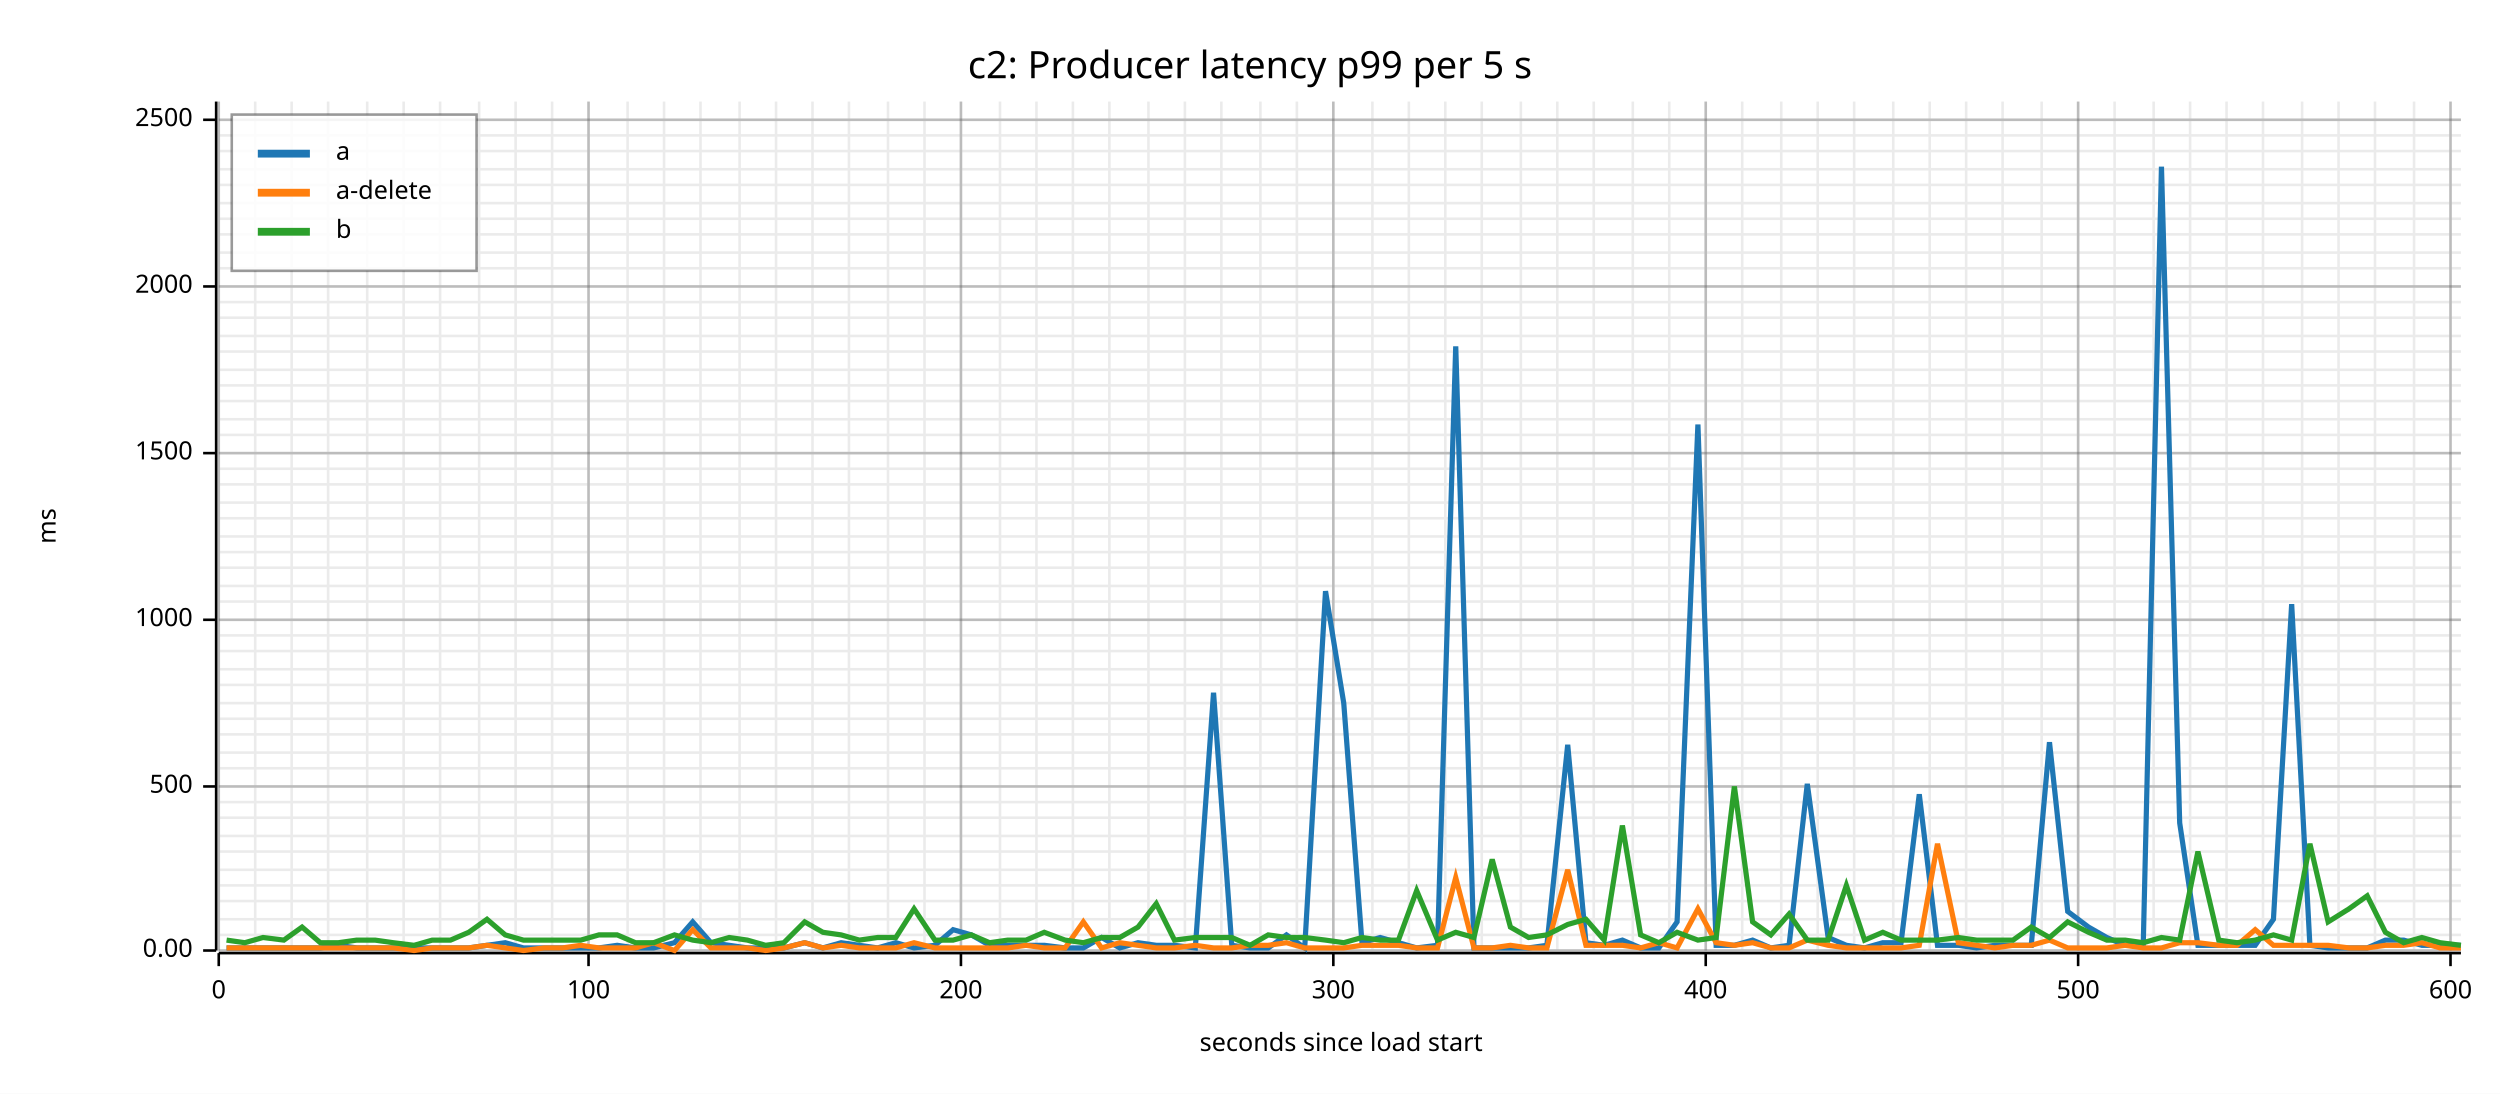
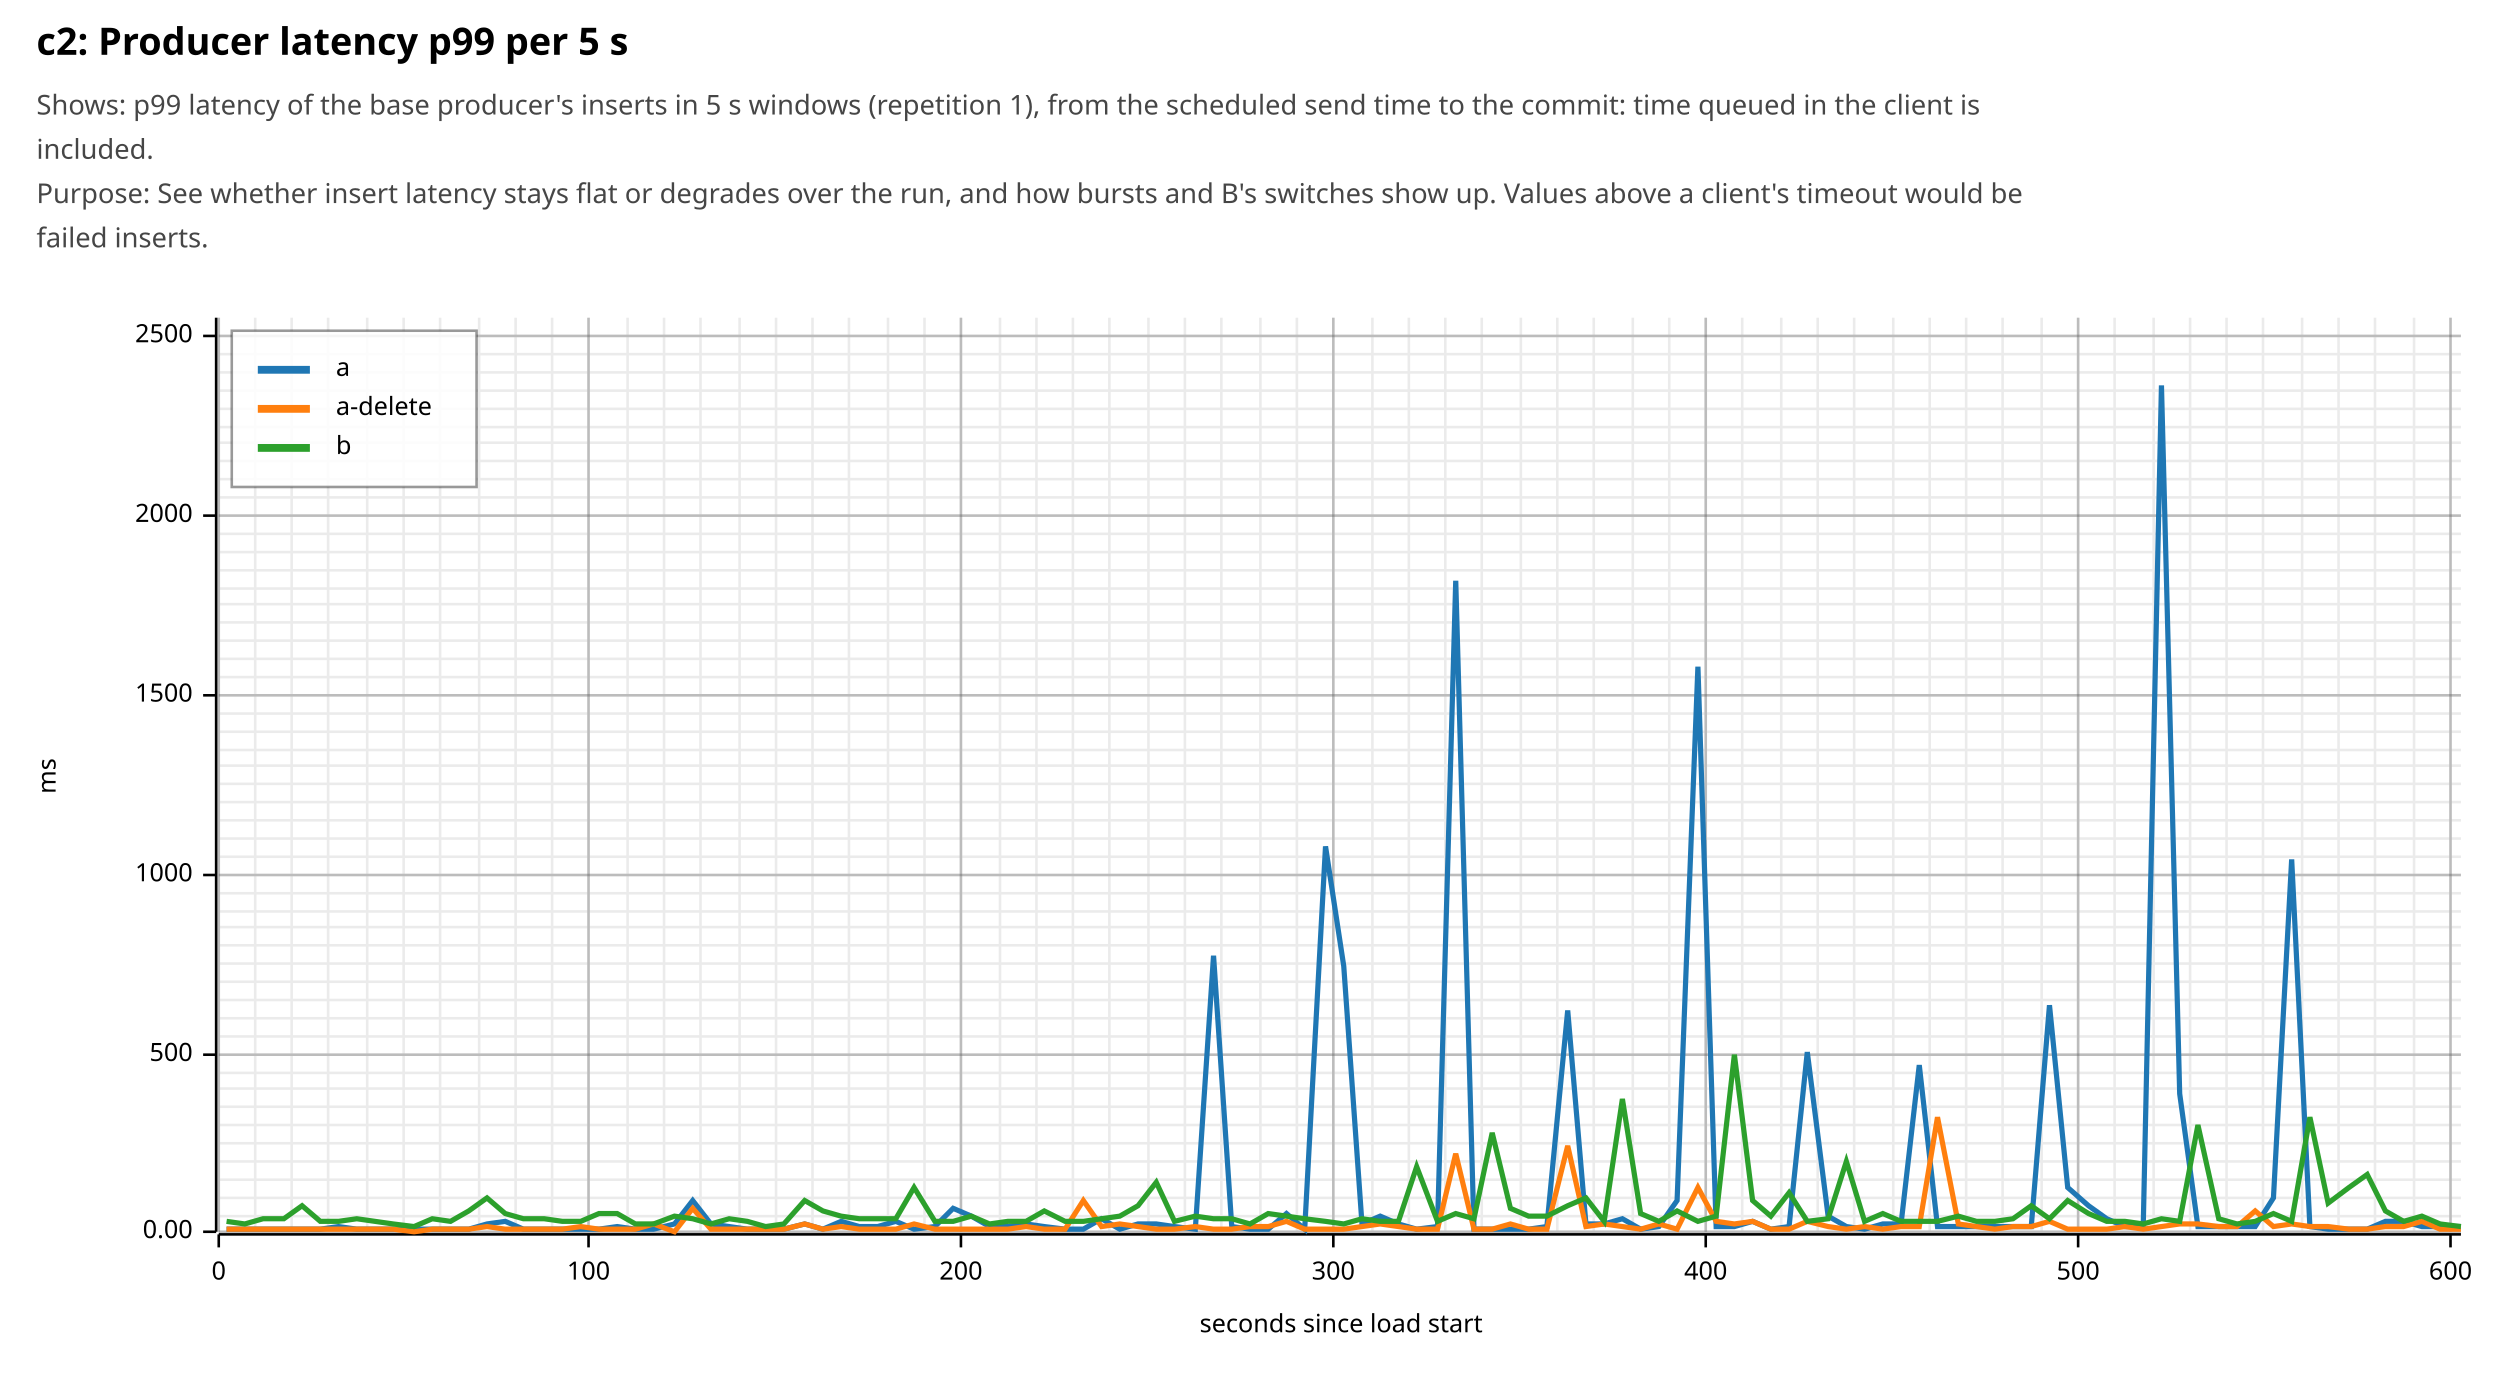
- <svg xmlns="http://www.w3.org/2000/svg" width="960" height="420" viewBox="0 0 960 420">
-   <rect x="0" y="0" width="960" height="420" opacity="1" fill="#FFFFFF" stroke="none" />
-   <text x="480" y="19" dy="0.76em" text-anchor="middle" font-family="sans-serif" font-size="14.516" opacity="1" fill="#000000">
+ <svg xmlns="http://www.w3.org/2000/svg" width="960" height="528" viewBox="0 0 960 528">
+   <rect x="0" y="0" width="960" height="528" opacity="1" fill="#FFFFFF" stroke="none" />
+   <text x="14" y="10" dy="0.76em" text-anchor="start" font-family="sans-serif" font-size="14.516" opacity="1" fill="#000000" font-weight="bold">
c2: Producer latency p99 per 5 s
</text>
-   <line opacity="1" stroke="#EBEBEB" stroke-width="1" x1="84" y1="365" x2="84" y2="39" />
-   <line opacity="1" stroke="#EBEBEB" stroke-width="1" x1="98" y1="365" x2="98" y2="39" />
-   <line opacity="1" stroke="#EBEBEB" stroke-width="1" x1="112" y1="365" x2="112" y2="39" />
-   <line opacity="1" stroke="#EBEBEB" stroke-width="1" x1="126" y1="365" x2="126" y2="39" />
-   <line opacity="1" stroke="#EBEBEB" stroke-width="1" x1="141" y1="365" x2="141" y2="39" />
-   <line opacity="1" stroke="#EBEBEB" stroke-width="1" x1="155" y1="365" x2="155" y2="39" />
-   <line opacity="1" stroke="#EBEBEB" stroke-width="1" x1="169" y1="365" x2="169" y2="39" />
-   <line opacity="1" stroke="#EBEBEB" stroke-width="1" x1="184" y1="365" x2="184" y2="39" />
-   <line opacity="1" stroke="#EBEBEB" stroke-width="1" x1="198" y1="365" x2="198" y2="39" />
-   <line opacity="1" stroke="#EBEBEB" stroke-width="1" x1="212" y1="365" x2="212" y2="39" />
-   <line opacity="1" stroke="#EBEBEB" stroke-width="1" x1="226" y1="365" x2="226" y2="39" />
-   <line opacity="1" stroke="#EBEBEB" stroke-width="1" x1="241" y1="365" x2="241" y2="39" />
-   <line opacity="1" stroke="#EBEBEB" stroke-width="1" x1="255" y1="365" x2="255" y2="39" />
-   <line opacity="1" stroke="#EBEBEB" stroke-width="1" x1="269" y1="365" x2="269" y2="39" />
-   <line opacity="1" stroke="#EBEBEB" stroke-width="1" x1="284" y1="365" x2="284" y2="39" />
-   <line opacity="1" stroke="#EBEBEB" stroke-width="1" x1="298" y1="365" x2="298" y2="39" />
-   <line opacity="1" stroke="#EBEBEB" stroke-width="1" x1="312" y1="365" x2="312" y2="39" />
-   <line opacity="1" stroke="#EBEBEB" stroke-width="1" x1="326" y1="365" x2="326" y2="39" />
-   <line opacity="1" stroke="#EBEBEB" stroke-width="1" x1="341" y1="365" x2="341" y2="39" />
-   <line opacity="1" stroke="#EBEBEB" stroke-width="1" x1="355" y1="365" x2="355" y2="39" />
-   <line opacity="1" stroke="#EBEBEB" stroke-width="1" x1="369" y1="365" x2="369" y2="39" />
-   <line opacity="1" stroke="#EBEBEB" stroke-width="1" x1="384" y1="365" x2="384" y2="39" />
-   <line opacity="1" stroke="#EBEBEB" stroke-width="1" x1="398" y1="365" x2="398" y2="39" />
-   <line opacity="1" stroke="#EBEBEB" stroke-width="1" x1="412" y1="365" x2="412" y2="39" />
-   <line opacity="1" stroke="#EBEBEB" stroke-width="1" x1="426" y1="365" x2="426" y2="39" />
-   <line opacity="1" stroke="#EBEBEB" stroke-width="1" x1="441" y1="365" x2="441" y2="39" />
-   <line opacity="1" stroke="#EBEBEB" stroke-width="1" x1="455" y1="365" x2="455" y2="39" />
-   <line opacity="1" stroke="#EBEBEB" stroke-width="1" x1="469" y1="365" x2="469" y2="39" />
-   <line opacity="1" stroke="#EBEBEB" stroke-width="1" x1="484" y1="365" x2="484" y2="39" />
-   <line opacity="1" stroke="#EBEBEB" stroke-width="1" x1="498" y1="365" x2="498" y2="39" />
-   <line opacity="1" stroke="#EBEBEB" stroke-width="1" x1="512" y1="365" x2="512" y2="39" />
-   <line opacity="1" stroke="#EBEBEB" stroke-width="1" x1="527" y1="365" x2="527" y2="39" />
-   <line opacity="1" stroke="#EBEBEB" stroke-width="1" x1="541" y1="365" x2="541" y2="39" />
-   <line opacity="1" stroke="#EBEBEB" stroke-width="1" x1="555" y1="365" x2="555" y2="39" />
-   <line opacity="1" stroke="#EBEBEB" stroke-width="1" x1="569" y1="365" x2="569" y2="39" />
-   <line opacity="1" stroke="#EBEBEB" stroke-width="1" x1="584" y1="365" x2="584" y2="39" />
-   <line opacity="1" stroke="#EBEBEB" stroke-width="1" x1="598" y1="365" x2="598" y2="39" />
-   <line opacity="1" stroke="#EBEBEB" stroke-width="1" x1="612" y1="365" x2="612" y2="39" />
-   <line opacity="1" stroke="#EBEBEB" stroke-width="1" x1="627" y1="365" x2="627" y2="39" />
-   <line opacity="1" stroke="#EBEBEB" stroke-width="1" x1="641" y1="365" x2="641" y2="39" />
-   <line opacity="1" stroke="#EBEBEB" stroke-width="1" x1="655" y1="365" x2="655" y2="39" />
-   <line opacity="1" stroke="#EBEBEB" stroke-width="1" x1="669" y1="365" x2="669" y2="39" />
-   <line opacity="1" stroke="#EBEBEB" stroke-width="1" x1="684" y1="365" x2="684" y2="39" />
-   <line opacity="1" stroke="#EBEBEB" stroke-width="1" x1="698" y1="365" x2="698" y2="39" />
-   <line opacity="1" stroke="#EBEBEB" stroke-width="1" x1="712" y1="365" x2="712" y2="39" />
-   <line opacity="1" stroke="#EBEBEB" stroke-width="1" x1="727" y1="365" x2="727" y2="39" />
-   <line opacity="1" stroke="#EBEBEB" stroke-width="1" x1="741" y1="365" x2="741" y2="39" />
-   <line opacity="1" stroke="#EBEBEB" stroke-width="1" x1="755" y1="365" x2="755" y2="39" />
-   <line opacity="1" stroke="#EBEBEB" stroke-width="1" x1="769" y1="365" x2="769" y2="39" />
-   <line opacity="1" stroke="#EBEBEB" stroke-width="1" x1="784" y1="365" x2="784" y2="39" />
-   <line opacity="1" stroke="#EBEBEB" stroke-width="1" x1="798" y1="365" x2="798" y2="39" />
-   <line opacity="1" stroke="#EBEBEB" stroke-width="1" x1="812" y1="365" x2="812" y2="39" />
-   <line opacity="1" stroke="#EBEBEB" stroke-width="1" x1="827" y1="365" x2="827" y2="39" />
-   <line opacity="1" stroke="#EBEBEB" stroke-width="1" x1="841" y1="365" x2="841" y2="39" />
-   <line opacity="1" stroke="#EBEBEB" stroke-width="1" x1="855" y1="365" x2="855" y2="39" />
-   <line opacity="1" stroke="#EBEBEB" stroke-width="1" x1="869" y1="365" x2="869" y2="39" />
-   <line opacity="1" stroke="#EBEBEB" stroke-width="1" x1="884" y1="365" x2="884" y2="39" />
-   <line opacity="1" stroke="#EBEBEB" stroke-width="1" x1="898" y1="365" x2="898" y2="39" />
-   <line opacity="1" stroke="#EBEBEB" stroke-width="1" x1="912" y1="365" x2="912" y2="39" />
-   <line opacity="1" stroke="#EBEBEB" stroke-width="1" x1="927" y1="365" x2="927" y2="39" />
-   <line opacity="1" stroke="#EBEBEB" stroke-width="1" x1="941" y1="365" x2="941" y2="39" />
-   <line opacity="1" stroke="#EBEBEB" stroke-width="1" x1="84" y1="365" x2="945" y2="365" />
-   <line opacity="1" stroke="#EBEBEB" stroke-width="1" x1="84" y1="359" x2="945" y2="359" />
-   <line opacity="1" stroke="#EBEBEB" stroke-width="1" x1="84" y1="353" x2="945" y2="353" />
-   <line opacity="1" stroke="#EBEBEB" stroke-width="1" x1="84" y1="346" x2="945" y2="346" />
-   <line opacity="1" stroke="#EBEBEB" stroke-width="1" x1="84" y1="340" x2="945" y2="340" />
-   <line opacity="1" stroke="#EBEBEB" stroke-width="1" x1="84" y1="334" x2="945" y2="334" />
-   <line opacity="1" stroke="#EBEBEB" stroke-width="1" x1="84" y1="327" x2="945" y2="327" />
-   <line opacity="1" stroke="#EBEBEB" stroke-width="1" x1="84" y1="321" x2="945" y2="321" />
-   <line opacity="1" stroke="#EBEBEB" stroke-width="1" x1="84" y1="314" x2="945" y2="314" />
+   <text x="14" y="36" dy="0.76em" text-anchor="start" font-family="sans-serif" font-size="10.484" opacity="1" fill="#464646">
+ Shows: p99 latency of the base producer's inserts in 5 s windows (repetition 1), from the scheduled send time to the commit: time queued in the client is
+ </text>
+   <text x="14" y="53" dy="0.76em" text-anchor="start" font-family="sans-serif" font-size="10.484" opacity="1" fill="#464646">
+ included.
+ </text>
+   <text x="14" y="70" dy="0.76em" text-anchor="start" font-family="sans-serif" font-size="10.484" opacity="1" fill="#464646">
+ Purpose: See whether insert latency stays flat or degrades over the run, and how bursts and B's switches show up. Values above a client's timeout would be
+ </text>
+   <text x="14" y="87" dy="0.76em" text-anchor="start" font-family="sans-serif" font-size="10.484" opacity="1" fill="#464646">
+ failed inserts.
+ </text>
+   <line opacity="1" stroke="#EBEBEB" stroke-width="1" x1="84" y1="473" x2="84" y2="122" />
+   <line opacity="1" stroke="#EBEBEB" stroke-width="1" x1="98" y1="473" x2="98" y2="122" />
+   <line opacity="1" stroke="#EBEBEB" stroke-width="1" x1="112" y1="473" x2="112" y2="122" />
+   <line opacity="1" stroke="#EBEBEB" stroke-width="1" x1="126" y1="473" x2="126" y2="122" />
+   <line opacity="1" stroke="#EBEBEB" stroke-width="1" x1="141" y1="473" x2="141" y2="122" />
+   <line opacity="1" stroke="#EBEBEB" stroke-width="1" x1="155" y1="473" x2="155" y2="122" />
+   <line opacity="1" stroke="#EBEBEB" stroke-width="1" x1="169" y1="473" x2="169" y2="122" />
+   <line opacity="1" stroke="#EBEBEB" stroke-width="1" x1="184" y1="473" x2="184" y2="122" />
+   <line opacity="1" stroke="#EBEBEB" stroke-width="1" x1="198" y1="473" x2="198" y2="122" />
+   <line opacity="1" stroke="#EBEBEB" stroke-width="1" x1="212" y1="473" x2="212" y2="122" />
+   <line opacity="1" stroke="#EBEBEB" stroke-width="1" x1="226" y1="473" x2="226" y2="122" />
+   <line opacity="1" stroke="#EBEBEB" stroke-width="1" x1="241" y1="473" x2="241" y2="122" />
+   <line opacity="1" stroke="#EBEBEB" stroke-width="1" x1="255" y1="473" x2="255" y2="122" />
+   <line opacity="1" stroke="#EBEBEB" stroke-width="1" x1="269" y1="473" x2="269" y2="122" />
+   <line opacity="1" stroke="#EBEBEB" stroke-width="1" x1="284" y1="473" x2="284" y2="122" />
+   <line opacity="1" stroke="#EBEBEB" stroke-width="1" x1="298" y1="473" x2="298" y2="122" />
+   <line opacity="1" stroke="#EBEBEB" stroke-width="1" x1="312" y1="473" x2="312" y2="122" />
+   <line opacity="1" stroke="#EBEBEB" stroke-width="1" x1="326" y1="473" x2="326" y2="122" />
+   <line opacity="1" stroke="#EBEBEB" stroke-width="1" x1="341" y1="473" x2="341" y2="122" />
+   <line opacity="1" stroke="#EBEBEB" stroke-width="1" x1="355" y1="473" x2="355" y2="122" />
+   <line opacity="1" stroke="#EBEBEB" stroke-width="1" x1="369" y1="473" x2="369" y2="122" />
+   <line opacity="1" stroke="#EBEBEB" stroke-width="1" x1="384" y1="473" x2="384" y2="122" />
+   <line opacity="1" stroke="#EBEBEB" stroke-width="1" x1="398" y1="473" x2="398" y2="122" />
+   <line opacity="1" stroke="#EBEBEB" stroke-width="1" x1="412" y1="473" x2="412" y2="122" />
+   <line opacity="1" stroke="#EBEBEB" stroke-width="1" x1="426" y1="473" x2="426" y2="122" />
+   <line opacity="1" stroke="#EBEBEB" stroke-width="1" x1="441" y1="473" x2="441" y2="122" />
+   <line opacity="1" stroke="#EBEBEB" stroke-width="1" x1="455" y1="473" x2="455" y2="122" />
+   <line opacity="1" stroke="#EBEBEB" stroke-width="1" x1="469" y1="473" x2="469" y2="122" />
+   <line opacity="1" stroke="#EBEBEB" stroke-width="1" x1="484" y1="473" x2="484" y2="122" />
+   <line opacity="1" stroke="#EBEBEB" stroke-width="1" x1="498" y1="473" x2="498" y2="122" />
+   <line opacity="1" stroke="#EBEBEB" stroke-width="1" x1="512" y1="473" x2="512" y2="122" />
+   <line opacity="1" stroke="#EBEBEB" stroke-width="1" x1="527" y1="473" x2="527" y2="122" />
+   <line opacity="1" stroke="#EBEBEB" stroke-width="1" x1="541" y1="473" x2="541" y2="122" />
+   <line opacity="1" stroke="#EBEBEB" stroke-width="1" x1="555" y1="473" x2="555" y2="122" />
+   <line opacity="1" stroke="#EBEBEB" stroke-width="1" x1="569" y1="473" x2="569" y2="122" />
+   <line opacity="1" stroke="#EBEBEB" stroke-width="1" x1="584" y1="473" x2="584" y2="122" />
+   <line opacity="1" stroke="#EBEBEB" stroke-width="1" x1="598" y1="473" x2="598" y2="122" />
+   <line opacity="1" stroke="#EBEBEB" stroke-width="1" x1="612" y1="473" x2="612" y2="122" />
+   <line opacity="1" stroke="#EBEBEB" stroke-width="1" x1="627" y1="473" x2="627" y2="122" />
+   <line opacity="1" stroke="#EBEBEB" stroke-width="1" x1="641" y1="473" x2="641" y2="122" />
+   <line opacity="1" stroke="#EBEBEB" stroke-width="1" x1="655" y1="473" x2="655" y2="122" />
+   <line opacity="1" stroke="#EBEBEB" stroke-width="1" x1="669" y1="473" x2="669" y2="122" />
+   <line opacity="1" stroke="#EBEBEB" stroke-width="1" x1="684" y1="473" x2="684" y2="122" />
+   <line opacity="1" stroke="#EBEBEB" stroke-width="1" x1="698" y1="473" x2="698" y2="122" />
+   <line opacity="1" stroke="#EBEBEB" stroke-width="1" x1="712" y1="473" x2="712" y2="122" />
+   <line opacity="1" stroke="#EBEBEB" stroke-width="1" x1="727" y1="473" x2="727" y2="122" />
+   <line opacity="1" stroke="#EBEBEB" stroke-width="1" x1="741" y1="473" x2="741" y2="122" />
+   <line opacity="1" stroke="#EBEBEB" stroke-width="1" x1="755" y1="473" x2="755" y2="122" />
+   <line opacity="1" stroke="#EBEBEB" stroke-width="1" x1="769" y1="473" x2="769" y2="122" />
+   <line opacity="1" stroke="#EBEBEB" stroke-width="1" x1="784" y1="473" x2="784" y2="122" />
+   <line opacity="1" stroke="#EBEBEB" stroke-width="1" x1="798" y1="473" x2="798" y2="122" />
+   <line opacity="1" stroke="#EBEBEB" stroke-width="1" x1="812" y1="473" x2="812" y2="122" />
+   <line opacity="1" stroke="#EBEBEB" stroke-width="1" x1="827" y1="473" x2="827" y2="122" />
+   <line opacity="1" stroke="#EBEBEB" stroke-width="1" x1="841" y1="473" x2="841" y2="122" />
+   <line opacity="1" stroke="#EBEBEB" stroke-width="1" x1="855" y1="473" x2="855" y2="122" />
+   <line opacity="1" stroke="#EBEBEB" stroke-width="1" x1="869" y1="473" x2="869" y2="122" />
+   <line opacity="1" stroke="#EBEBEB" stroke-width="1" x1="884" y1="473" x2="884" y2="122" />
+   <line opacity="1" stroke="#EBEBEB" stroke-width="1" x1="898" y1="473" x2="898" y2="122" />
+   <line opacity="1" stroke="#EBEBEB" stroke-width="1" x1="912" y1="473" x2="912" y2="122" />
+   <line opacity="1" stroke="#EBEBEB" stroke-width="1" x1="927" y1="473" x2="927" y2="122" />
+   <line opacity="1" stroke="#EBEBEB" stroke-width="1" x1="941" y1="473" x2="941" y2="122" />
+   <line opacity="1" stroke="#EBEBEB" stroke-width="1" x1="84" y1="473" x2="945" y2="473" />
+   <line opacity="1" stroke="#EBEBEB" stroke-width="1" x1="84" y1="467" x2="945" y2="467" />
+   <line opacity="1" stroke="#EBEBEB" stroke-width="1" x1="84" y1="460" x2="945" y2="460" />
+   <line opacity="1" stroke="#EBEBEB" stroke-width="1" x1="84" y1="453" x2="945" y2="453" />
+   <line opacity="1" stroke="#EBEBEB" stroke-width="1" x1="84" y1="446" x2="945" y2="446" />
+   <line opacity="1" stroke="#EBEBEB" stroke-width="1" x1="84" y1="439" x2="945" y2="439" />
+   <line opacity="1" stroke="#EBEBEB" stroke-width="1" x1="84" y1="432" x2="945" y2="432" />
+   <line opacity="1" stroke="#EBEBEB" stroke-width="1" x1="84" y1="425" x2="945" y2="425" />
+   <line opacity="1" stroke="#EBEBEB" stroke-width="1" x1="84" y1="418" x2="945" y2="418" />
+   <line opacity="1" stroke="#EBEBEB" stroke-width="1" x1="84" y1="412" x2="945" y2="412" />
+   <line opacity="1" stroke="#EBEBEB" stroke-width="1" x1="84" y1="405" x2="945" y2="405" />
+   <line opacity="1" stroke="#EBEBEB" stroke-width="1" x1="84" y1="398" x2="945" y2="398" />
+   <line opacity="1" stroke="#EBEBEB" stroke-width="1" x1="84" y1="391" x2="945" y2="391" />
+   <line opacity="1" stroke="#EBEBEB" stroke-width="1" x1="84" y1="384" x2="945" y2="384" />
+   <line opacity="1" stroke="#EBEBEB" stroke-width="1" x1="84" y1="377" x2="945" y2="377" />
+   <line opacity="1" stroke="#EBEBEB" stroke-width="1" x1="84" y1="370" x2="945" y2="370" />
+   <line opacity="1" stroke="#EBEBEB" stroke-width="1" x1="84" y1="363" x2="945" y2="363" />
+   <line opacity="1" stroke="#EBEBEB" stroke-width="1" x1="84" y1="356" x2="945" y2="356" />
+   <line opacity="1" stroke="#EBEBEB" stroke-width="1" x1="84" y1="350" x2="945" y2="350" />
+   <line opacity="1" stroke="#EBEBEB" stroke-width="1" x1="84" y1="343" x2="945" y2="343" />
+   <line opacity="1" stroke="#EBEBEB" stroke-width="1" x1="84" y1="336" x2="945" y2="336" />
+   <line opacity="1" stroke="#EBEBEB" stroke-width="1" x1="84" y1="329" x2="945" y2="329" />
+   <line opacity="1" stroke="#EBEBEB" stroke-width="1" x1="84" y1="322" x2="945" y2="322" />
+   <line opacity="1" stroke="#EBEBEB" stroke-width="1" x1="84" y1="315" x2="945" y2="315" />
  <line opacity="1" stroke="#EBEBEB" stroke-width="1" x1="84" y1="308" x2="945" y2="308" />
-   <line opacity="1" stroke="#EBEBEB" stroke-width="1" x1="84" y1="302" x2="945" y2="302" />
-   <line opacity="1" stroke="#EBEBEB" stroke-width="1" x1="84" y1="295" x2="945" y2="295" />
-   <line opacity="1" stroke="#EBEBEB" stroke-width="1" x1="84" y1="289" x2="945" y2="289" />
-   <line opacity="1" stroke="#EBEBEB" stroke-width="1" x1="84" y1="282" x2="945" y2="282" />
-   <line opacity="1" stroke="#EBEBEB" stroke-width="1" x1="84" y1="276" x2="945" y2="276" />
-   <line opacity="1" stroke="#EBEBEB" stroke-width="1" x1="84" y1="270" x2="945" y2="270" />
-   <line opacity="1" stroke="#EBEBEB" stroke-width="1" x1="84" y1="263" x2="945" y2="263" />
-   <line opacity="1" stroke="#EBEBEB" stroke-width="1" x1="84" y1="257" x2="945" y2="257" />
-   <line opacity="1" stroke="#EBEBEB" stroke-width="1" x1="84" y1="250" x2="945" y2="250" />
-   <line opacity="1" stroke="#EBEBEB" stroke-width="1" x1="84" y1="244" x2="945" y2="244" />
-   <line opacity="1" stroke="#EBEBEB" stroke-width="1" x1="84" y1="238" x2="945" y2="238" />
-   <line opacity="1" stroke="#EBEBEB" stroke-width="1" x1="84" y1="231" x2="945" y2="231" />
-   <line opacity="1" stroke="#EBEBEB" stroke-width="1" x1="84" y1="225" x2="945" y2="225" />
-   <line opacity="1" stroke="#EBEBEB" stroke-width="1" x1="84" y1="218" x2="945" y2="218" />
+   <line opacity="1" stroke="#EBEBEB" stroke-width="1" x1="84" y1="301" x2="945" y2="301" />
+   <line opacity="1" stroke="#EBEBEB" stroke-width="1" x1="84" y1="294" x2="945" y2="294" />
+   <line opacity="1" stroke="#EBEBEB" stroke-width="1" x1="84" y1="288" x2="945" y2="288" />
+   <line opacity="1" stroke="#EBEBEB" stroke-width="1" x1="84" y1="281" x2="945" y2="281" />
+   <line opacity="1" stroke="#EBEBEB" stroke-width="1" x1="84" y1="274" x2="945" y2="274" />
+   <line opacity="1" stroke="#EBEBEB" stroke-width="1" x1="84" y1="267" x2="945" y2="267" />
+   <line opacity="1" stroke="#EBEBEB" stroke-width="1" x1="84" y1="260" x2="945" y2="260" />
+   <line opacity="1" stroke="#EBEBEB" stroke-width="1" x1="84" y1="253" x2="945" y2="253" />
+   <line opacity="1" stroke="#EBEBEB" stroke-width="1" x1="84" y1="246" x2="945" y2="246" />
+   <line opacity="1" stroke="#EBEBEB" stroke-width="1" x1="84" y1="239" x2="945" y2="239" />
+   <line opacity="1" stroke="#EBEBEB" stroke-width="1" x1="84" y1="232" x2="945" y2="232" />
+   <line opacity="1" stroke="#EBEBEB" stroke-width="1" x1="84" y1="226" x2="945" y2="226" />
+   <line opacity="1" stroke="#EBEBEB" stroke-width="1" x1="84" y1="219" x2="945" y2="219" />
  <line opacity="1" stroke="#EBEBEB" stroke-width="1" x1="84" y1="212" x2="945" y2="212" />
-   <line opacity="1" stroke="#EBEBEB" stroke-width="1" x1="84" y1="206" x2="945" y2="206" />
-   <line opacity="1" stroke="#EBEBEB" stroke-width="1" x1="84" y1="199" x2="945" y2="199" />
-   <line opacity="1" stroke="#EBEBEB" stroke-width="1" x1="84" y1="193" x2="945" y2="193" />
-   <line opacity="1" stroke="#EBEBEB" stroke-width="1" x1="84" y1="186" x2="945" y2="186" />
-   <line opacity="1" stroke="#EBEBEB" stroke-width="1" x1="84" y1="180" x2="945" y2="180" />
-   <line opacity="1" stroke="#EBEBEB" stroke-width="1" x1="84" y1="174" x2="945" y2="174" />
-   <line opacity="1" stroke="#EBEBEB" stroke-width="1" x1="84" y1="167" x2="945" y2="167" />
-   <line opacity="1" stroke="#EBEBEB" stroke-width="1" x1="84" y1="161" x2="945" y2="161" />
-   <line opacity="1" stroke="#EBEBEB" stroke-width="1" x1="84" y1="154" x2="945" y2="154" />
-   <line opacity="1" stroke="#EBEBEB" stroke-width="1" x1="84" y1="148" x2="945" y2="148" />
-   <line opacity="1" stroke="#EBEBEB" stroke-width="1" x1="84" y1="142" x2="945" y2="142" />
-   <line opacity="1" stroke="#EBEBEB" stroke-width="1" x1="84" y1="135" x2="945" y2="135" />
+   <line opacity="1" stroke="#EBEBEB" stroke-width="1" x1="84" y1="205" x2="945" y2="205" />
+   <line opacity="1" stroke="#EBEBEB" stroke-width="1" x1="84" y1="198" x2="945" y2="198" />
+   <line opacity="1" stroke="#EBEBEB" stroke-width="1" x1="84" y1="191" x2="945" y2="191" />
+   <line opacity="1" stroke="#EBEBEB" stroke-width="1" x1="84" y1="184" x2="945" y2="184" />
+   <line opacity="1" stroke="#EBEBEB" stroke-width="1" x1="84" y1="177" x2="945" y2="177" />
+   <line opacity="1" stroke="#EBEBEB" stroke-width="1" x1="84" y1="170" x2="945" y2="170" />
+   <line opacity="1" stroke="#EBEBEB" stroke-width="1" x1="84" y1="164" x2="945" y2="164" />
+   <line opacity="1" stroke="#EBEBEB" stroke-width="1" x1="84" y1="157" x2="945" y2="157" />
+   <line opacity="1" stroke="#EBEBEB" stroke-width="1" x1="84" y1="150" x2="945" y2="150" />
+   <line opacity="1" stroke="#EBEBEB" stroke-width="1" x1="84" y1="143" x2="945" y2="143" />
+   <line opacity="1" stroke="#EBEBEB" stroke-width="1" x1="84" y1="136" x2="945" y2="136" />
  <line opacity="1" stroke="#EBEBEB" stroke-width="1" x1="84" y1="129" x2="945" y2="129" />
-   <line opacity="1" stroke="#EBEBEB" stroke-width="1" x1="84" y1="122" x2="945" y2="122" />
-   <line opacity="1" stroke="#EBEBEB" stroke-width="1" x1="84" y1="116" x2="945" y2="116" />
-   <line opacity="1" stroke="#EBEBEB" stroke-width="1" x1="84" y1="110" x2="945" y2="110" />
-   <line opacity="1" stroke="#EBEBEB" stroke-width="1" x1="84" y1="103" x2="945" y2="103" />
-   <line opacity="1" stroke="#EBEBEB" stroke-width="1" x1="84" y1="97" x2="945" y2="97" />
-   <line opacity="1" stroke="#EBEBEB" stroke-width="1" x1="84" y1="90" x2="945" y2="90" />
-   <line opacity="1" stroke="#EBEBEB" stroke-width="1" x1="84" y1="84" x2="945" y2="84" />
-   <line opacity="1" stroke="#EBEBEB" stroke-width="1" x1="84" y1="78" x2="945" y2="78" />
-   <line opacity="1" stroke="#EBEBEB" stroke-width="1" x1="84" y1="71" x2="945" y2="71" />
-   <line opacity="1" stroke="#EBEBEB" stroke-width="1" x1="84" y1="65" x2="945" y2="65" />
-   <line opacity="1" stroke="#EBEBEB" stroke-width="1" x1="84" y1="58" x2="945" y2="58" />
-   <line opacity="1" stroke="#EBEBEB" stroke-width="1" x1="84" y1="52" x2="945" y2="52" />
-   <line opacity="1" stroke="#EBEBEB" stroke-width="1" x1="84" y1="46" x2="945" y2="46" />
-   <text x="14" y="202" dy="0.76em" text-anchor="middle" font-family="sans-serif" font-size="9.677" opacity="1" fill="#000000" transform="rotate(270, 14, 202)">
+   <text x="14" y="298" dy="0.76em" text-anchor="middle" font-family="sans-serif" font-size="9.677" opacity="1" fill="#000000" transform="rotate(270, 14, 298)">
ms
</text>
-   <text x="515" y="406" dy="-0.5ex" text-anchor="middle" font-family="sans-serif" font-size="9.677" opacity="1" fill="#000000">
+   <text x="515" y="514" dy="-0.5ex" text-anchor="middle" font-family="sans-serif" font-size="9.677" opacity="1" fill="#000000">
seconds since load start
</text>
-   <line opacity="0.2" stroke="#000000" stroke-width="1" x1="84" y1="365" x2="84" y2="39" />
-   <line opacity="0.2" stroke="#000000" stroke-width="1" x1="226" y1="365" x2="226" y2="39" />
-   <line opacity="0.2" stroke="#000000" stroke-width="1" x1="369" y1="365" x2="369" y2="39" />
-   <line opacity="0.2" stroke="#000000" stroke-width="1" x1="512" y1="365" x2="512" y2="39" />
-   <line opacity="0.2" stroke="#000000" stroke-width="1" x1="655" y1="365" x2="655" y2="39" />
-   <line opacity="0.2" stroke="#000000" stroke-width="1" x1="798" y1="365" x2="798" y2="39" />
-   <line opacity="0.2" stroke="#000000" stroke-width="1" x1="941" y1="365" x2="941" y2="39" />
-   <line opacity="0.2" stroke="#000000" stroke-width="1" x1="84" y1="365" x2="945" y2="365" />
-   <line opacity="0.2" stroke="#000000" stroke-width="1" x1="84" y1="302" x2="945" y2="302" />
-   <line opacity="0.2" stroke="#000000" stroke-width="1" x1="84" y1="238" x2="945" y2="238" />
-   <line opacity="0.2" stroke="#000000" stroke-width="1" x1="84" y1="174" x2="945" y2="174" />
-   <line opacity="0.2" stroke="#000000" stroke-width="1" x1="84" y1="110" x2="945" y2="110" />
-   <line opacity="0.2" stroke="#000000" stroke-width="1" x1="84" y1="46" x2="945" y2="46" />
-   <polyline fill="none" opacity="1" stroke="#000000" stroke-width="1" points="83,39 83,365 " />
-   <text x="74" y="365" dy="0.5ex" text-anchor="end" font-family="sans-serif" font-size="9.677" opacity="1" fill="#000000">
+   <line opacity="0.2" stroke="#000000" stroke-width="1" x1="84" y1="473" x2="84" y2="122" />
+   <line opacity="0.2" stroke="#000000" stroke-width="1" x1="226" y1="473" x2="226" y2="122" />
+   <line opacity="0.2" stroke="#000000" stroke-width="1" x1="369" y1="473" x2="369" y2="122" />
+   <line opacity="0.2" stroke="#000000" stroke-width="1" x1="512" y1="473" x2="512" y2="122" />
+   <line opacity="0.2" stroke="#000000" stroke-width="1" x1="655" y1="473" x2="655" y2="122" />
+   <line opacity="0.2" stroke="#000000" stroke-width="1" x1="798" y1="473" x2="798" y2="122" />
+   <line opacity="0.2" stroke="#000000" stroke-width="1" x1="941" y1="473" x2="941" y2="122" />
+   <line opacity="0.2" stroke="#000000" stroke-width="1" x1="84" y1="473" x2="945" y2="473" />
+   <line opacity="0.2" stroke="#000000" stroke-width="1" x1="84" y1="405" x2="945" y2="405" />
+   <line opacity="0.2" stroke="#000000" stroke-width="1" x1="84" y1="336" x2="945" y2="336" />
+   <line opacity="0.2" stroke="#000000" stroke-width="1" x1="84" y1="267" x2="945" y2="267" />
+   <line opacity="0.2" stroke="#000000" stroke-width="1" x1="84" y1="198" x2="945" y2="198" />
+   <line opacity="0.2" stroke="#000000" stroke-width="1" x1="84" y1="129" x2="945" y2="129" />
+   <polyline fill="none" opacity="1" stroke="#000000" stroke-width="1" points="83,122 83,473 " />
+   <text x="74" y="473" dy="0.5ex" text-anchor="end" font-family="sans-serif" font-size="9.677" opacity="1" fill="#000000">
0.00
</text>
-   <polyline fill="none" opacity="1" stroke="#000000" stroke-width="1" points="78,365 83,365 " />
-   <text x="74" y="302" dy="0.5ex" text-anchor="end" font-family="sans-serif" font-size="9.677" opacity="1" fill="#000000">
+   <polyline fill="none" opacity="1" stroke="#000000" stroke-width="1" points="78,473 83,473 " />
+   <text x="74" y="405" dy="0.5ex" text-anchor="end" font-family="sans-serif" font-size="9.677" opacity="1" fill="#000000">
500
</text>
-   <polyline fill="none" opacity="1" stroke="#000000" stroke-width="1" points="78,302 83,302 " />
-   <text x="74" y="238" dy="0.5ex" text-anchor="end" font-family="sans-serif" font-size="9.677" opacity="1" fill="#000000">
+   <polyline fill="none" opacity="1" stroke="#000000" stroke-width="1" points="78,405 83,405 " />
+   <text x="74" y="336" dy="0.5ex" text-anchor="end" font-family="sans-serif" font-size="9.677" opacity="1" fill="#000000">
1000
</text>
-   <polyline fill="none" opacity="1" stroke="#000000" stroke-width="1" points="78,238 83,238 " />
-   <text x="74" y="174" dy="0.5ex" text-anchor="end" font-family="sans-serif" font-size="9.677" opacity="1" fill="#000000">
+   <polyline fill="none" opacity="1" stroke="#000000" stroke-width="1" points="78,336 83,336 " />
+   <text x="74" y="267" dy="0.5ex" text-anchor="end" font-family="sans-serif" font-size="9.677" opacity="1" fill="#000000">
1500
</text>
-   <polyline fill="none" opacity="1" stroke="#000000" stroke-width="1" points="78,174 83,174 " />
-   <text x="74" y="110" dy="0.5ex" text-anchor="end" font-family="sans-serif" font-size="9.677" opacity="1" fill="#000000">
+   <polyline fill="none" opacity="1" stroke="#000000" stroke-width="1" points="78,267 83,267 " />
+   <text x="74" y="198" dy="0.5ex" text-anchor="end" font-family="sans-serif" font-size="9.677" opacity="1" fill="#000000">
2000
</text>
-   <polyline fill="none" opacity="1" stroke="#000000" stroke-width="1" points="78,110 83,110 " />
-   <text x="74" y="46" dy="0.5ex" text-anchor="end" font-family="sans-serif" font-size="9.677" opacity="1" fill="#000000">
+   <polyline fill="none" opacity="1" stroke="#000000" stroke-width="1" points="78,198 83,198 " />
+   <text x="74" y="129" dy="0.5ex" text-anchor="end" font-family="sans-serif" font-size="9.677" opacity="1" fill="#000000">
2500
</text>
-   <polyline fill="none" opacity="1" stroke="#000000" stroke-width="1" points="78,46 83,46 " />
-   <polyline fill="none" opacity="1" stroke="#000000" stroke-width="1" points="84,366 945,366 " />
-   <text x="84" y="376" dy="0.76em" text-anchor="middle" font-family="sans-serif" font-size="9.677" opacity="1" fill="#000000">
+   <polyline fill="none" opacity="1" stroke="#000000" stroke-width="1" points="78,129 83,129 " />
+   <polyline fill="none" opacity="1" stroke="#000000" stroke-width="1" points="84,474 945,474 " />
+   <text x="84" y="484" dy="0.76em" text-anchor="middle" font-family="sans-serif" font-size="9.677" opacity="1" fill="#000000">
0
</text>
-   <polyline fill="none" opacity="1" stroke="#000000" stroke-width="1" points="84,366 84,371 " />
-   <text x="226" y="376" dy="0.76em" text-anchor="middle" font-family="sans-serif" font-size="9.677" opacity="1" fill="#000000">
+   <polyline fill="none" opacity="1" stroke="#000000" stroke-width="1" points="84,474 84,479 " />
+   <text x="226" y="484" dy="0.76em" text-anchor="middle" font-family="sans-serif" font-size="9.677" opacity="1" fill="#000000">
100
</text>
-   <polyline fill="none" opacity="1" stroke="#000000" stroke-width="1" points="226,366 226,371 " />
-   <text x="369" y="376" dy="0.76em" text-anchor="middle" font-family="sans-serif" font-size="9.677" opacity="1" fill="#000000">
+   <polyline fill="none" opacity="1" stroke="#000000" stroke-width="1" points="226,474 226,479 " />
+   <text x="369" y="484" dy="0.76em" text-anchor="middle" font-family="sans-serif" font-size="9.677" opacity="1" fill="#000000">
200
</text>
-   <polyline fill="none" opacity="1" stroke="#000000" stroke-width="1" points="369,366 369,371 " />
-   <text x="512" y="376" dy="0.76em" text-anchor="middle" font-family="sans-serif" font-size="9.677" opacity="1" fill="#000000">
+   <polyline fill="none" opacity="1" stroke="#000000" stroke-width="1" points="369,474 369,479 " />
+   <text x="512" y="484" dy="0.76em" text-anchor="middle" font-family="sans-serif" font-size="9.677" opacity="1" fill="#000000">
300
</text>
-   <polyline fill="none" opacity="1" stroke="#000000" stroke-width="1" points="512,366 512,371 " />
-   <text x="655" y="376" dy="0.76em" text-anchor="middle" font-family="sans-serif" font-size="9.677" opacity="1" fill="#000000">
+   <polyline fill="none" opacity="1" stroke="#000000" stroke-width="1" points="512,474 512,479 " />
+   <text x="655" y="484" dy="0.76em" text-anchor="middle" font-family="sans-serif" font-size="9.677" opacity="1" fill="#000000">
400
</text>
-   <polyline fill="none" opacity="1" stroke="#000000" stroke-width="1" points="655,366 655,371 " />
-   <text x="798" y="376" dy="0.76em" text-anchor="middle" font-family="sans-serif" font-size="9.677" opacity="1" fill="#000000">
+   <polyline fill="none" opacity="1" stroke="#000000" stroke-width="1" points="655,474 655,479 " />
+   <text x="798" y="484" dy="0.76em" text-anchor="middle" font-family="sans-serif" font-size="9.677" opacity="1" fill="#000000">
500
</text>
-   <polyline fill="none" opacity="1" stroke="#000000" stroke-width="1" points="798,366 798,371 " />
-   <text x="941" y="376" dy="0.76em" text-anchor="middle" font-family="sans-serif" font-size="9.677" opacity="1" fill="#000000">
+   <polyline fill="none" opacity="1" stroke="#000000" stroke-width="1" points="798,474 798,479 " />
+   <text x="941" y="484" dy="0.76em" text-anchor="middle" font-family="sans-serif" font-size="9.677" opacity="1" fill="#000000">
600
</text>
-   <polyline fill="none" opacity="1" stroke="#000000" stroke-width="1" points="941,366 941,371 " />
-   <polyline fill="none" opacity="1" stroke="#1F77B4" stroke-width="2" points="87,364 94,364 101,364 109,364 116,364 123,364 130,363 137,364 144,364 151,364 159,364 166,364 173,364 180,364 187,363 194,362 201,364 209,364 216,364 223,364 230,364 237,363 244,364 251,364 259,362 266,354 273,362 280,363 287,364 294,364 301,364 309,362 316,364 323,362 330,363 337,364 344,362 351,364 359,363 366,357 373,359 380,363 387,363 394,363 401,363 409,364 416,364 423,360 430,364 437,362 444,363 451,363 459,364 466,266 473,363 480,364 487,364 494,359 501,364 509,227 516,270 523,362 530,360 537,362 544,364 552,363 559,133 566,364 573,364 580,364 587,364 594,363 602,286 609,362 616,363 623,361 630,364 637,364 644,354 652,163 659,363 666,363 673,361 680,364 687,363 694,301 702,360 709,363 716,364 723,362 730,362 737,305 744,363 752,363 759,364 766,363 773,363 780,363 787,285 794,350 802,356 809,360 816,363 823,363 830,64 837,316 844,363 852,363 859,363 866,363 873,353 880,232 887,363 894,364 902,364 909,364 916,361 923,361 930,363 937,363 945,363 " />
-   <polyline fill="none" opacity="1" stroke="#FF7F0E" stroke-width="2" points="87,364 94,364 101,364 109,364 116,364 123,364 130,364 137,364 144,364 151,364 159,365 166,364 173,364 180,364 187,363 194,364 201,365 209,364 216,364 223,363 230,364 237,364 244,364 251,362 259,365 266,357 273,364 280,364 287,364 294,365 301,364 309,362 316,364 323,363 330,364 337,364 344,364 351,362 359,364 366,364 373,364 380,364 387,364 394,363 401,364 409,364 416,354 423,364 430,362 437,363 444,364 451,364 459,363 466,364 473,364 480,363 487,363 494,362 501,364 509,364 516,364 523,363 530,363 537,363 544,364 552,364 559,337 566,364 573,364 580,363 587,364 594,364 602,334 609,363 616,363 623,363 630,364 637,362 644,364 652,349 659,362 666,363 673,362 680,364 687,364 694,361 702,363 709,364 716,364 723,364 730,364 737,363 744,324 752,362 759,363 766,364 773,363 780,363 787,361 794,364 802,364 809,364 816,363 823,364 830,364 837,362 844,362 852,363 859,363 866,357 873,363 880,363 887,363 894,363 902,364 909,364 916,363 923,363 930,362 937,364 945,364 " />
-   <polyline fill="none" opacity="1" stroke="#2CA02C" stroke-width="2" points="87,361 94,362 101,360 109,361 116,356 123,362 130,362 137,361 144,361 151,362 159,363 166,361 173,361 180,358 187,353 194,359 201,361 209,361 216,361 223,361 230,359 237,359 244,362 251,362 259,359 266,361 273,362 280,360 287,361 294,363 301,362 309,354 316,358 323,359 330,361 337,360 344,360 351,349 359,361 366,361 373,359 380,362 387,361 394,361 401,358 409,361 416,362 423,360 430,360 437,356 444,347 451,361 459,360 466,360 473,360 480,363 487,359 494,360 501,360 509,361 516,362 523,360 530,361 537,361 544,342 552,361 559,358 566,360 573,330 580,356 587,360 594,359 602,355 609,353 616,361 623,317 630,359 637,362 644,358 652,361 659,360 666,302 673,354 680,359 687,351 694,361 702,361 709,340 716,361 723,358 730,361 737,361 744,361 752,360 759,361 766,361 773,361 780,356 787,360 794,354 802,358 809,361 816,361 823,362 830,360 837,361 844,327 852,361 859,362 866,361 873,359 880,361 887,324 894,354 902,349 909,344 916,358 923,362 930,360 937,362 945,363 " />
-   <rect x="89" y="44" width="94" height="60" opacity="0.85" fill="#FFFFFF" stroke="none" />
-   <rect x="89" y="44" width="94" height="60" opacity="0.4" fill="none" stroke="#000000" />
-   <text x="129" y="54" dy="0.76em" text-anchor="start" font-family="sans-serif" font-size="9.677" opacity="1" fill="#000000">
+   <polyline fill="none" opacity="1" stroke="#000000" stroke-width="1" points="941,474 941,479 " />
+   <polyline fill="none" opacity="1" stroke="#1F77B4" stroke-width="2" points="87,472 94,472 101,472 109,472 116,472 123,472 130,471 137,472 144,472 151,472 159,472 166,472 173,472 180,472 187,470 194,469 201,472 209,472 216,472 223,472 230,472 237,471 244,472 251,472 259,470 266,461 273,470 280,471 287,472 294,472 301,472 309,470 316,472 323,469 330,471 337,471 344,469 351,472 359,471 366,464 373,467 380,471 387,471 394,470 401,471 409,472 416,472 423,468 430,472 437,470 444,470 451,471 459,472 466,367 473,471 480,472 487,472 494,466 501,472 509,325 516,371 523,470 530,467 537,470 544,472 552,471 559,223 566,472 573,472 580,472 587,472 594,471 602,388 609,470 616,470 623,468 630,472 637,471 644,461 652,256 659,471 666,471 673,469 680,472 687,471 694,404 702,467 709,471 716,472 723,470 730,470 737,409 744,471 752,471 759,471 766,471 773,471 780,471 787,386 794,456 802,463 809,468 816,471 823,471 830,148 837,420 844,471 852,471 859,471 866,471 873,460 880,330 887,471 894,472 902,472 909,472 916,469 923,469 930,471 937,471 945,471 " />
+   <polyline fill="none" opacity="1" stroke="#FF7F0E" stroke-width="2" points="87,472 94,472 101,472 109,472 116,472 123,472 130,472 137,472 144,472 151,472 159,473 166,472 173,472 180,472 187,471 194,472 201,472 209,472 216,472 223,471 230,472 237,472 244,472 251,470 259,473 266,464 273,472 280,472 287,472 294,472 301,472 309,470 316,472 323,471 330,472 337,472 344,472 351,470 359,472 366,472 373,472 380,472 387,472 394,471 401,472 409,472 416,461 423,471 430,470 437,471 444,472 451,472 459,471 466,472 473,472 480,471 487,471 494,469 501,472 509,472 516,472 523,471 530,470 537,471 544,472 552,472 559,443 566,472 573,472 580,470 587,472 594,472 602,440 609,471 616,470 623,471 630,472 637,470 644,472 652,456 659,469 666,470 673,469 680,472 687,472 694,469 702,471 709,472 716,471 723,472 730,471 737,471 744,429 752,470 759,471 766,472 773,471 780,471 787,469 794,472 802,472 809,472 816,471 823,472 830,471 837,470 844,470 852,471 859,471 866,465 873,471 880,470 887,471 894,471 902,472 909,472 916,471 923,471 930,469 937,472 945,472 " />
+   <polyline fill="none" opacity="1" stroke="#2CA02C" stroke-width="2" points="87,469 94,470 101,468 109,468 116,463 123,469 130,469 137,468 144,469 151,470 159,471 166,468 173,469 180,465 187,460 194,466 201,468 209,468 216,469 223,469 230,466 237,466 244,470 251,470 259,467 266,468 273,470 280,468 287,469 294,471 301,470 309,461 316,465 323,467 330,468 337,468 344,468 351,456 359,469 366,469 373,467 380,470 387,469 394,469 401,465 409,469 416,469 423,468 430,467 437,463 444,454 451,469 459,467 466,468 473,468 480,470 487,466 494,467 501,468 509,469 516,470 523,468 530,469 537,469 544,448 552,469 559,466 566,468 573,435 580,464 587,467 594,467 602,463 609,460 616,469 623,422 630,466 637,469 644,465 652,469 659,467 666,405 673,461 680,467 687,458 694,469 702,468 709,446 716,469 723,466 730,469 737,469 744,469 752,467 759,469 766,469 773,468 780,463 787,468 794,461 802,466 809,469 816,469 823,470 830,468 837,469 844,432 852,468 859,470 866,469 873,466 880,469 887,429 894,462 902,456 909,451 916,465 923,469 930,467 937,470 945,471 " />
+   <rect x="89" y="127" width="94" height="60" opacity="0.85" fill="#FFFFFF" stroke="none" />
+   <rect x="89" y="127" width="94" height="60" opacity="0.4" fill="none" stroke="#000000" />
+   <text x="129" y="137" dy="0.76em" text-anchor="start" font-family="sans-serif" font-size="9.677" opacity="1" fill="#000000">
a
</text>
-   <text x="129" y="69" dy="0.76em" text-anchor="start" font-family="sans-serif" font-size="9.677" opacity="1" fill="#000000">
+   <text x="129" y="152" dy="0.76em" text-anchor="start" font-family="sans-serif" font-size="9.677" opacity="1" fill="#000000">
a-delete
</text>
-   <text x="129" y="84" dy="0.76em" text-anchor="start" font-family="sans-serif" font-size="9.677" opacity="1" fill="#000000">
+   <text x="129" y="167" dy="0.76em" text-anchor="start" font-family="sans-serif" font-size="9.677" opacity="1" fill="#000000">
b
</text>
-   <polyline fill="none" opacity="1" stroke="#1F77B4" stroke-width="3" points="99,59 119,59 " />
-   <polyline fill="none" opacity="1" stroke="#FF7F0E" stroke-width="3" points="99,74 119,74 " />
-   <polyline fill="none" opacity="1" stroke="#2CA02C" stroke-width="3" points="99,89 119,89 " />
+   <polyline fill="none" opacity="1" stroke="#1F77B4" stroke-width="3" points="99,142 119,142 " />
+   <polyline fill="none" opacity="1" stroke="#FF7F0E" stroke-width="3" points="99,157 119,157 " />
+   <polyline fill="none" opacity="1" stroke="#2CA02C" stroke-width="3" points="99,172 119,172 " />
</svg>
